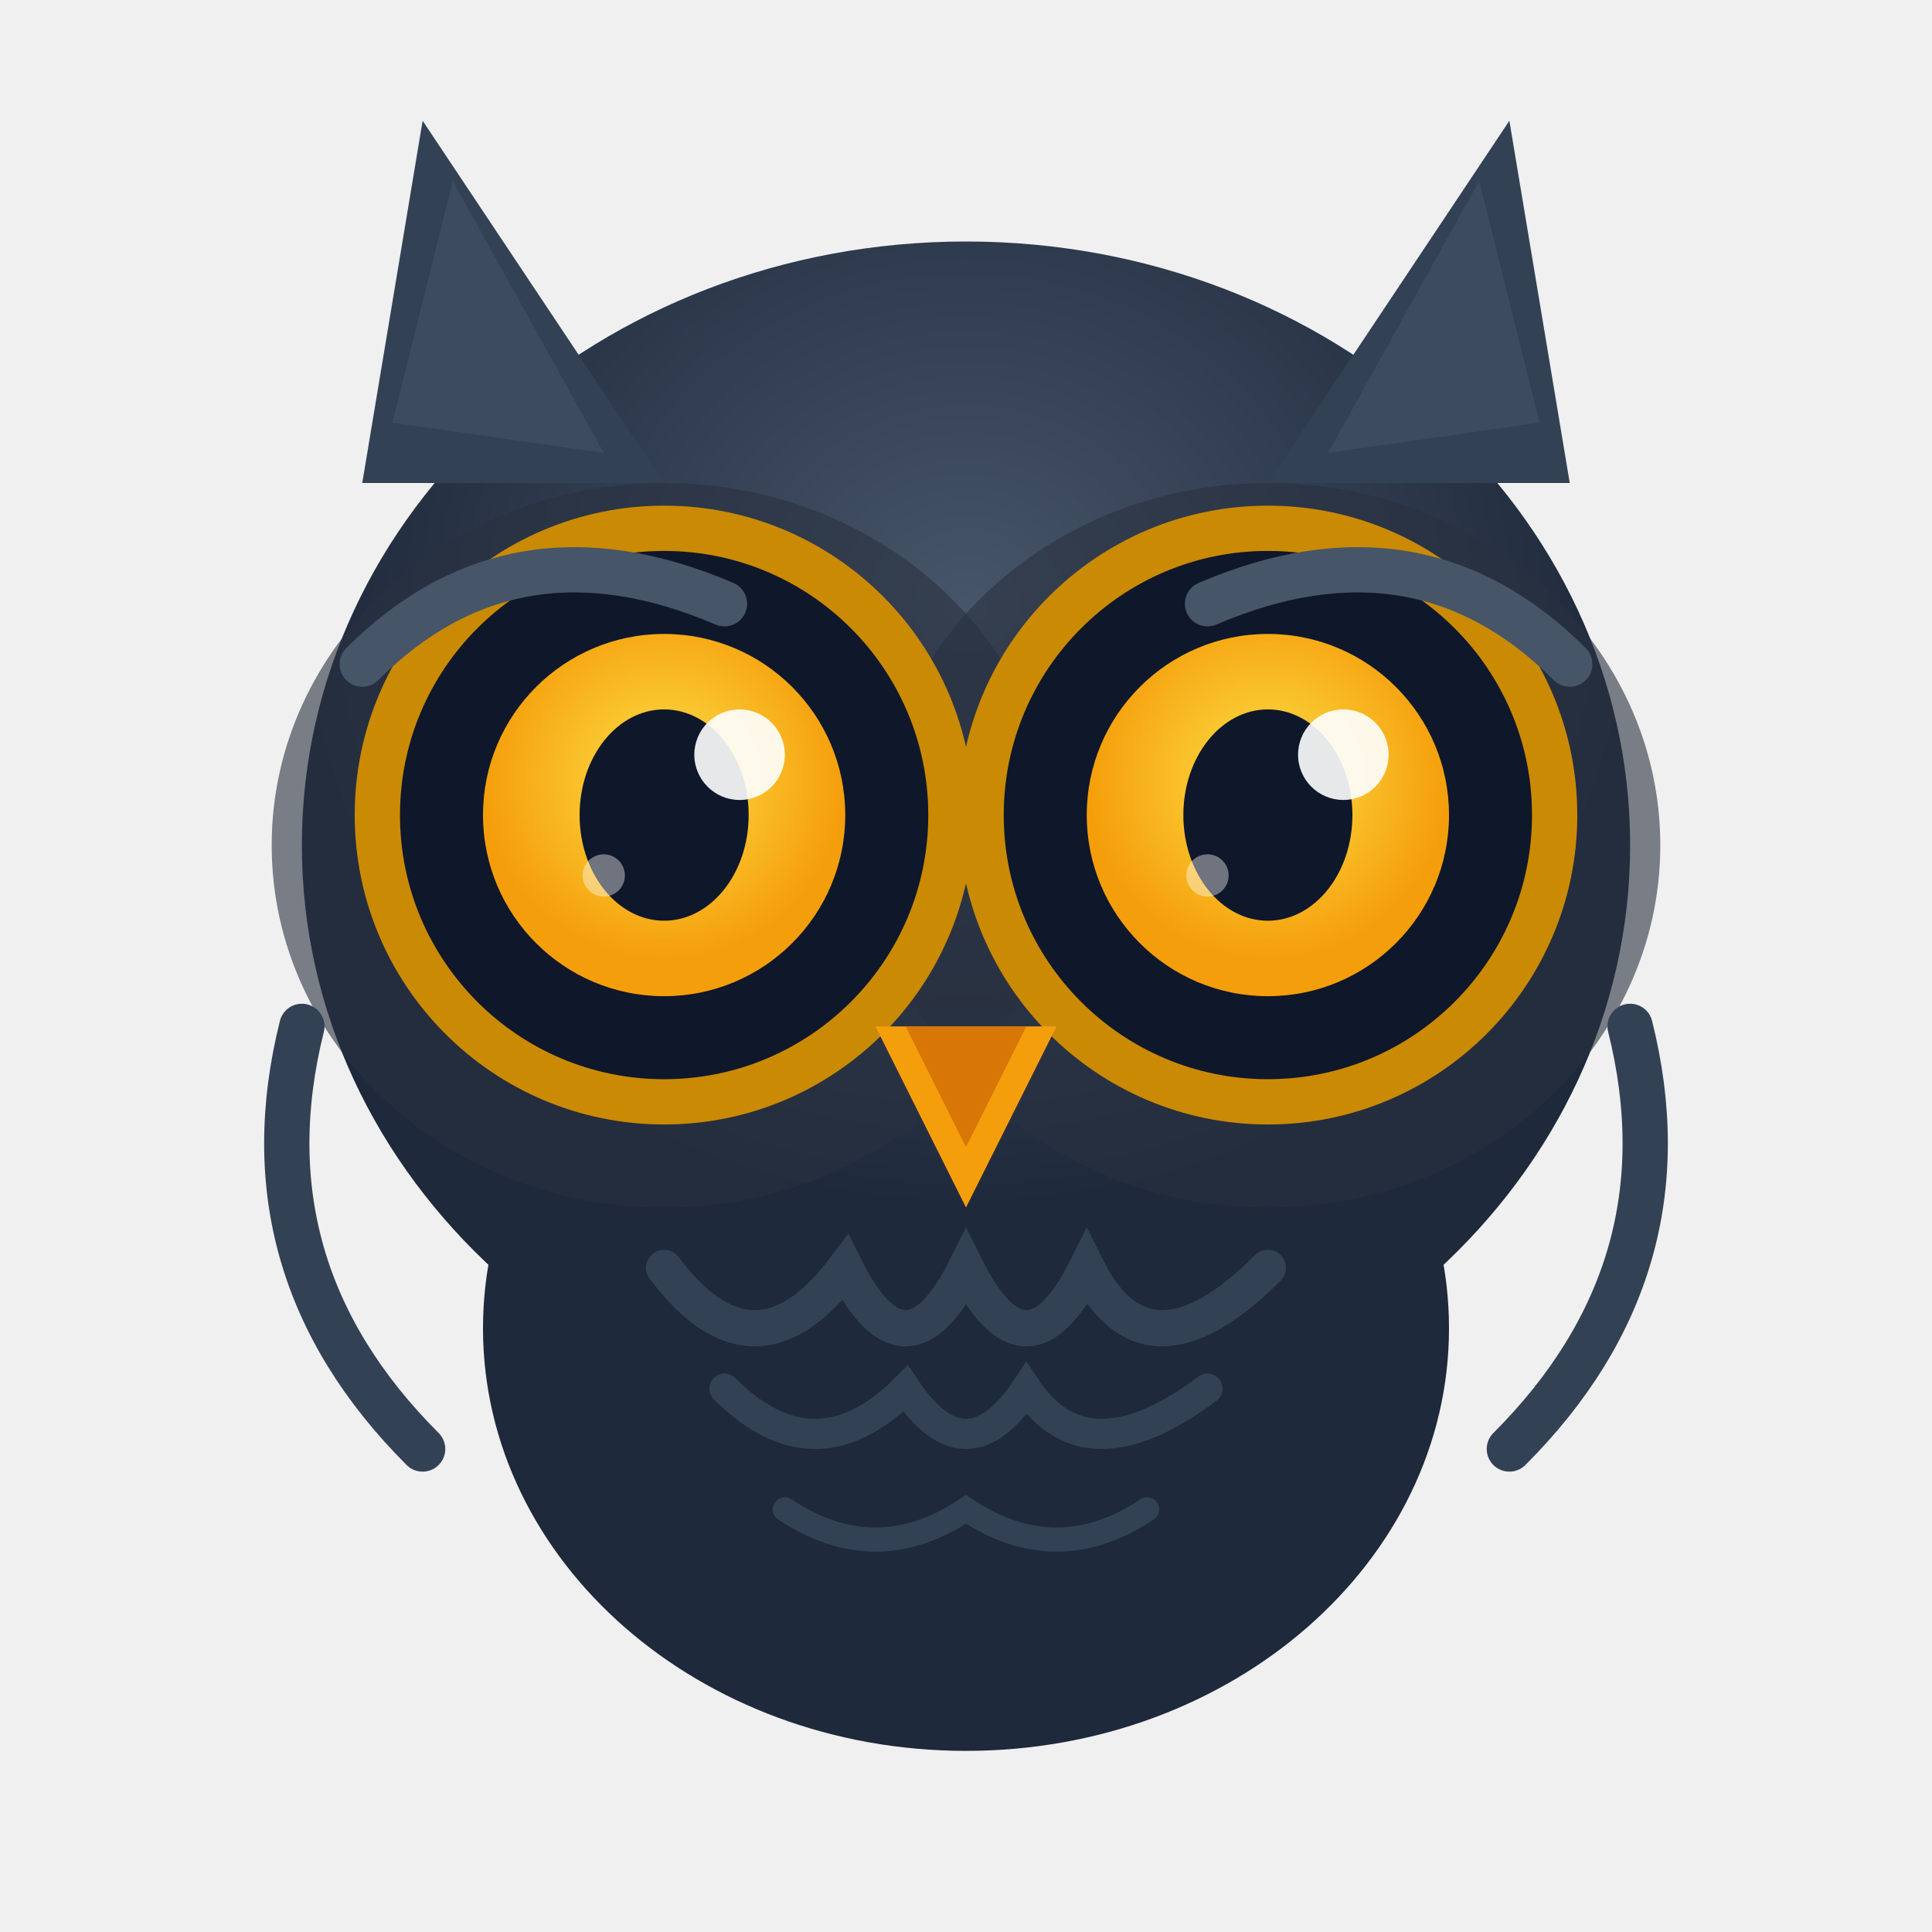
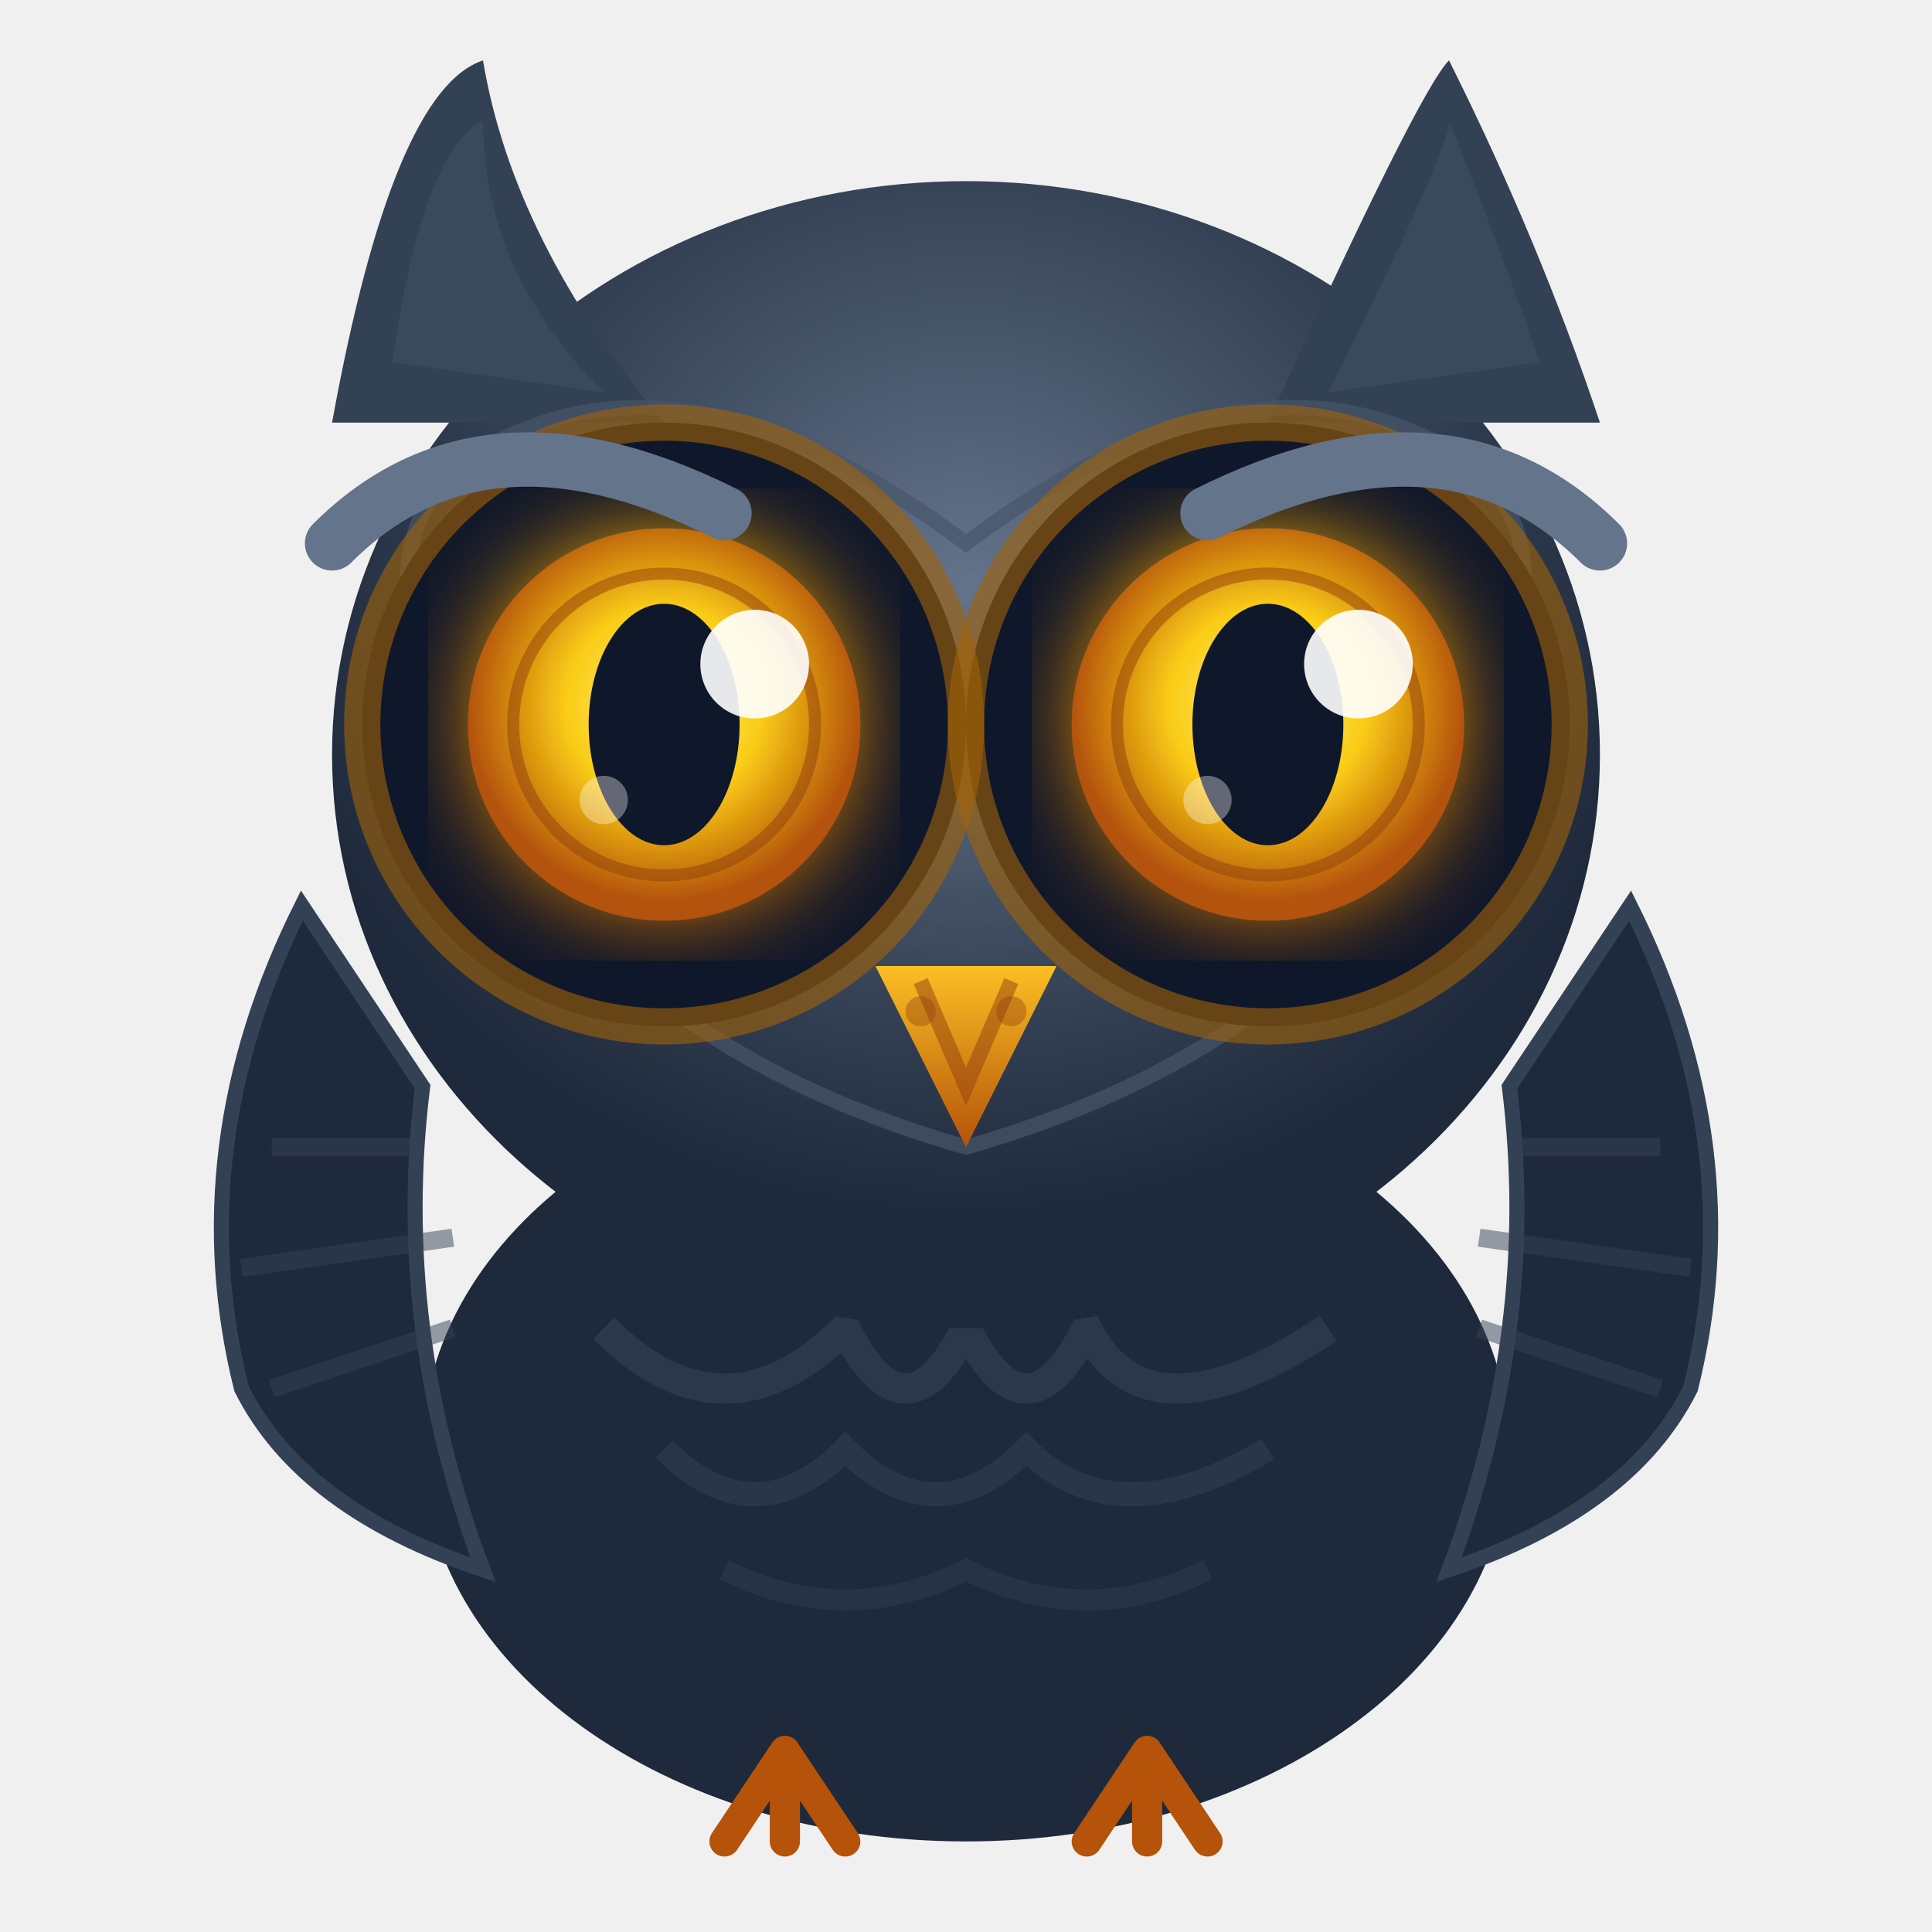
<svg xmlns="http://www.w3.org/2000/svg" viewBox="0 0 64 64">
  <defs>
-     <radialGradient id="eg" cx="50%" cy="40%">
-       <stop offset="0%" stop-color="#fde047" />
-       <stop offset="100%" stop-color="#f59e0b" />
+     <radialGradient id="iris" cx="50%" cy="45%">
+       <stop offset="0%" stop-color="#fef08a" />
+       <stop offset="50%" stop-color="#facc15" />
+       <stop offset="100%" stop-color="#b45309" />
    </radialGradient>
-     <radialGradient id="bg" cx="50%" cy="30%">
-       <stop offset="0%" stop-color="#475569" />
+     <radialGradient id="head" cx="50%" cy="35%" r="55%">
+       <stop offset="0%" stop-color="#64748b" />
+       <stop offset="40%" stop-color="#475569" />
      <stop offset="100%" stop-color="#1e293b" />
    </radialGradient>
+     <radialGradient id="face" cx="50%" cy="50%">
+       <stop offset="0%" stop-color="#94a3b8" stop-opacity="0.15" />
+       <stop offset="100%" stop-color="#1e293b" stop-opacity="0" />
+     </radialGradient>
+     <linearGradient id="beak" x1="0" y1="0" x2="0" y2="1">
+       <stop offset="0%" stop-color="#fbbf24" />
+       <stop offset="100%" stop-color="#b45309" />
+     </linearGradient>
+     <filter id="glow">
+       <feGaussianBlur stdDeviation="1.5" result="blur" />
+       <feMerge>
+         <feMergeNode in="blur" />
+         <feMergeNode in="SourceGraphic" />
+       </feMerge>
+     </filter>
  </defs>
-   <ellipse cx="32" cy="44" rx="16" ry="14" fill="#1e293b" />
-   <ellipse cx="32" cy="28" rx="22" ry="20" fill="url(#bg)" />
-   <path d="M12,16 L14,4 L22,16" fill="#334155" />
-   <path d="M42,16 L50,4 L52,16" fill="#334155" />
-   <path d="M13,14 L15,6 L20,15" fill="#475569" opacity="0.5" />
-   <path d="M44,15 L49,6 L51,14" fill="#475569" opacity="0.5" />
-   <ellipse cx="22" cy="28" rx="13" ry="12" fill="#283040" opacity="0.6" />
-   <ellipse cx="42" cy="28" rx="13" ry="12" fill="#283040" opacity="0.6" />
-   <circle cx="22" cy="27" r="9.5" fill="#0f172a" stroke="#ca8a04" stroke-width="1.5" />
-   <circle cx="42" cy="27" r="9.5" fill="#0f172a" stroke="#ca8a04" stroke-width="1.5" />
-   <circle cx="22" cy="27" r="6" fill="url(#eg)" />
-   <circle cx="42" cy="27" r="6" fill="url(#eg)" />
-   <ellipse cx="22" cy="27" rx="2.8" ry="3.5" fill="#0f172a" />
-   <ellipse cx="42" cy="27" rx="2.8" ry="3.5" fill="#0f172a" />
-   <circle cx="24.5" cy="25" r="1.5" fill="white" opacity="0.9" />
-   <circle cx="44.5" cy="25" r="1.5" fill="white" opacity="0.9" />
-   <circle cx="20" cy="29" r="0.7" fill="white" opacity="0.4" />
-   <circle cx="40" cy="29" r="0.7" fill="white" opacity="0.4" />
-   <path d="M12,22 Q17,17 24,20" fill="none" stroke="#475569" stroke-width="1.5" stroke-linecap="round" />
-   <path d="M52,22 Q47,17 40,20" fill="none" stroke="#475569" stroke-width="1.5" stroke-linecap="round" />
-   <path d="M29,34 L32,40 L35,34" fill="#f59e0b" />
-   <path d="M30,34 L32,38 L34,34" fill="#d97706" />
-   <path d="M22,42 Q25,46 28,42 Q30,46 32,42 Q34,46 36,42 Q38,46 42,42" fill="none" stroke="#334155" stroke-width="1.2" stroke-linecap="round" />
-   <path d="M24,46 Q27,49 30,46 Q32,49 34,46 Q36,49 40,46" fill="none" stroke="#334155" stroke-width="1" stroke-linecap="round" />
-   <path d="M26,50 Q29,52 32,50 Q35,52 38,50" fill="none" stroke="#334155" stroke-width="0.8" stroke-linecap="round" />
-   <path d="M10,34 Q8,42 14,48" fill="none" stroke="#334155" stroke-width="1.5" stroke-linecap="round" />
-   <path d="M54,34 Q56,42 50,48" fill="none" stroke="#334155" stroke-width="1.5" stroke-linecap="round" />
+   <ellipse cx="32" cy="48" rx="18" ry="13" fill="#1e293b" />
+   <path d="M20,44 Q24,48 28,44 Q30,48 32,44 Q34,48 36,44 Q38,48 44,44" fill="none" stroke="#334155" stroke-width="1" opacity="0.6" />
+   <path d="M22,48 Q25,51 28,48 Q31,51 34,48 Q37,51 42,48" fill="none" stroke="#334155" stroke-width="0.8" opacity="0.5" />
+   <path d="M24,52 Q28,54 32,52 Q36,54 40,52" fill="none" stroke="#334155" stroke-width="0.7" opacity="0.4" />
+   <path d="M10,30 Q6,38 8,46 Q10,50 16,52 Q13,44 14,36 Z" fill="#1e293b" stroke="#334155" stroke-width="0.5" />
+   <path d="M54,30 Q58,38 56,46 Q54,50 48,52 Q51,44 50,36 Z" fill="#1e293b" stroke="#334155" stroke-width="0.5" />
+   <path d="M9,38 L14,38" stroke="#334155" stroke-width="0.6" opacity="0.5" />
+   <path d="M8,42 L15,41" stroke="#334155" stroke-width="0.6" opacity="0.5" />
+   <path d="M9,46 L15,44" stroke="#334155" stroke-width="0.6" opacity="0.5" />
+   <path d="M55,38 L50,38" stroke="#334155" stroke-width="0.6" opacity="0.5" />
+   <path d="M56,42 L49,41" stroke="#334155" stroke-width="0.6" opacity="0.5" />
+   <path d="M55,46 L49,44" stroke="#334155" stroke-width="0.6" opacity="0.5" />
+   <ellipse cx="32" cy="25" rx="21" ry="19" fill="url(#head)" />
+   <path d="M11,14 Q13,3 16,2 Q17,8 22,14" fill="#334155" />
+   <path d="M42,14 Q47,3 48,2 Q51,8 53,14" fill="#334155" />
+   <path d="M13,12 Q14,5 16,4 Q16,9 20,13" fill="#475569" opacity="0.4" />
+   <path d="M44,13 Q48,5 48,4 Q50,9 51,12" fill="#475569" opacity="0.4" />
+   <path d="M32,38 Q18,34 14,22 Q12,16 18,14 Q24,12 32,18 Q40,12 46,14 Q52,16 50,22 Q46,34 32,38 Z" fill="url(#face)" stroke="#475569" stroke-width="0.5" opacity="0.7" />
+   <circle cx="22" cy="24" r="10" fill="#0f172a" />
+   <circle cx="42" cy="24" r="10" fill="#0f172a" />
+   <circle cx="22" cy="24" r="10" fill="none" stroke="#a16207" stroke-width="1.2" opacity="0.6" />
+   <circle cx="42" cy="24" r="10" fill="none" stroke="#a16207" stroke-width="1.2" opacity="0.6" />
+   <circle cx="22" cy="24" r="6.5" fill="url(#iris)" filter="url(#glow)" />
+   <circle cx="42" cy="24" r="6.5" fill="url(#iris)" filter="url(#glow)" />
+   <circle cx="22" cy="24" r="5" fill="none" stroke="#92400e" stroke-width="0.4" opacity="0.5" />
+   <circle cx="42" cy="24" r="5" fill="none" stroke="#92400e" stroke-width="0.4" opacity="0.5" />
+   <ellipse cx="22" cy="24" rx="2.5" ry="4" fill="#0f172a" />
+   <ellipse cx="42" cy="24" rx="2.5" ry="4" fill="#0f172a" />
+   <circle cx="25" cy="22" r="1.8" fill="white" opacity="0.9" />
+   <circle cx="45" cy="22" r="1.8" fill="white" opacity="0.9" />
+   <circle cx="20" cy="26.5" r="0.8" fill="white" opacity="0.35" />
+   <circle cx="40" cy="26.5" r="0.8" fill="white" opacity="0.35" />
+   <path d="M11,18 Q16,13 24,17" fill="none" stroke="#64748b" stroke-width="1.8" stroke-linecap="round" />
+   <path d="M53,18 Q48,13 40,17" fill="none" stroke="#64748b" stroke-width="1.8" stroke-linecap="round" />
+   <path d="M29,32 L32,38 L35,32 Z" fill="url(#beak)" />
+   <path d="M30.5,32.5 L32,36 L33.5,32.5" fill="none" stroke="#92400e" stroke-width="0.5" opacity="0.5" />
+   <circle cx="30.5" cy="33.5" r="0.5" fill="#92400e" opacity="0.4" />
+   <circle cx="33.5" cy="33.5" r="0.5" fill="#92400e" opacity="0.4" />
+   <path d="M26,58 L24,61 M26,58 L26,61 M26,58 L28,61" stroke="#b45309" stroke-width="1" stroke-linecap="round" fill="none" />
+   <path d="M38,58 L36,61 M38,58 L38,61 M38,58 L40,61" stroke="#b45309" stroke-width="1" stroke-linecap="round" fill="none" />
</svg>
